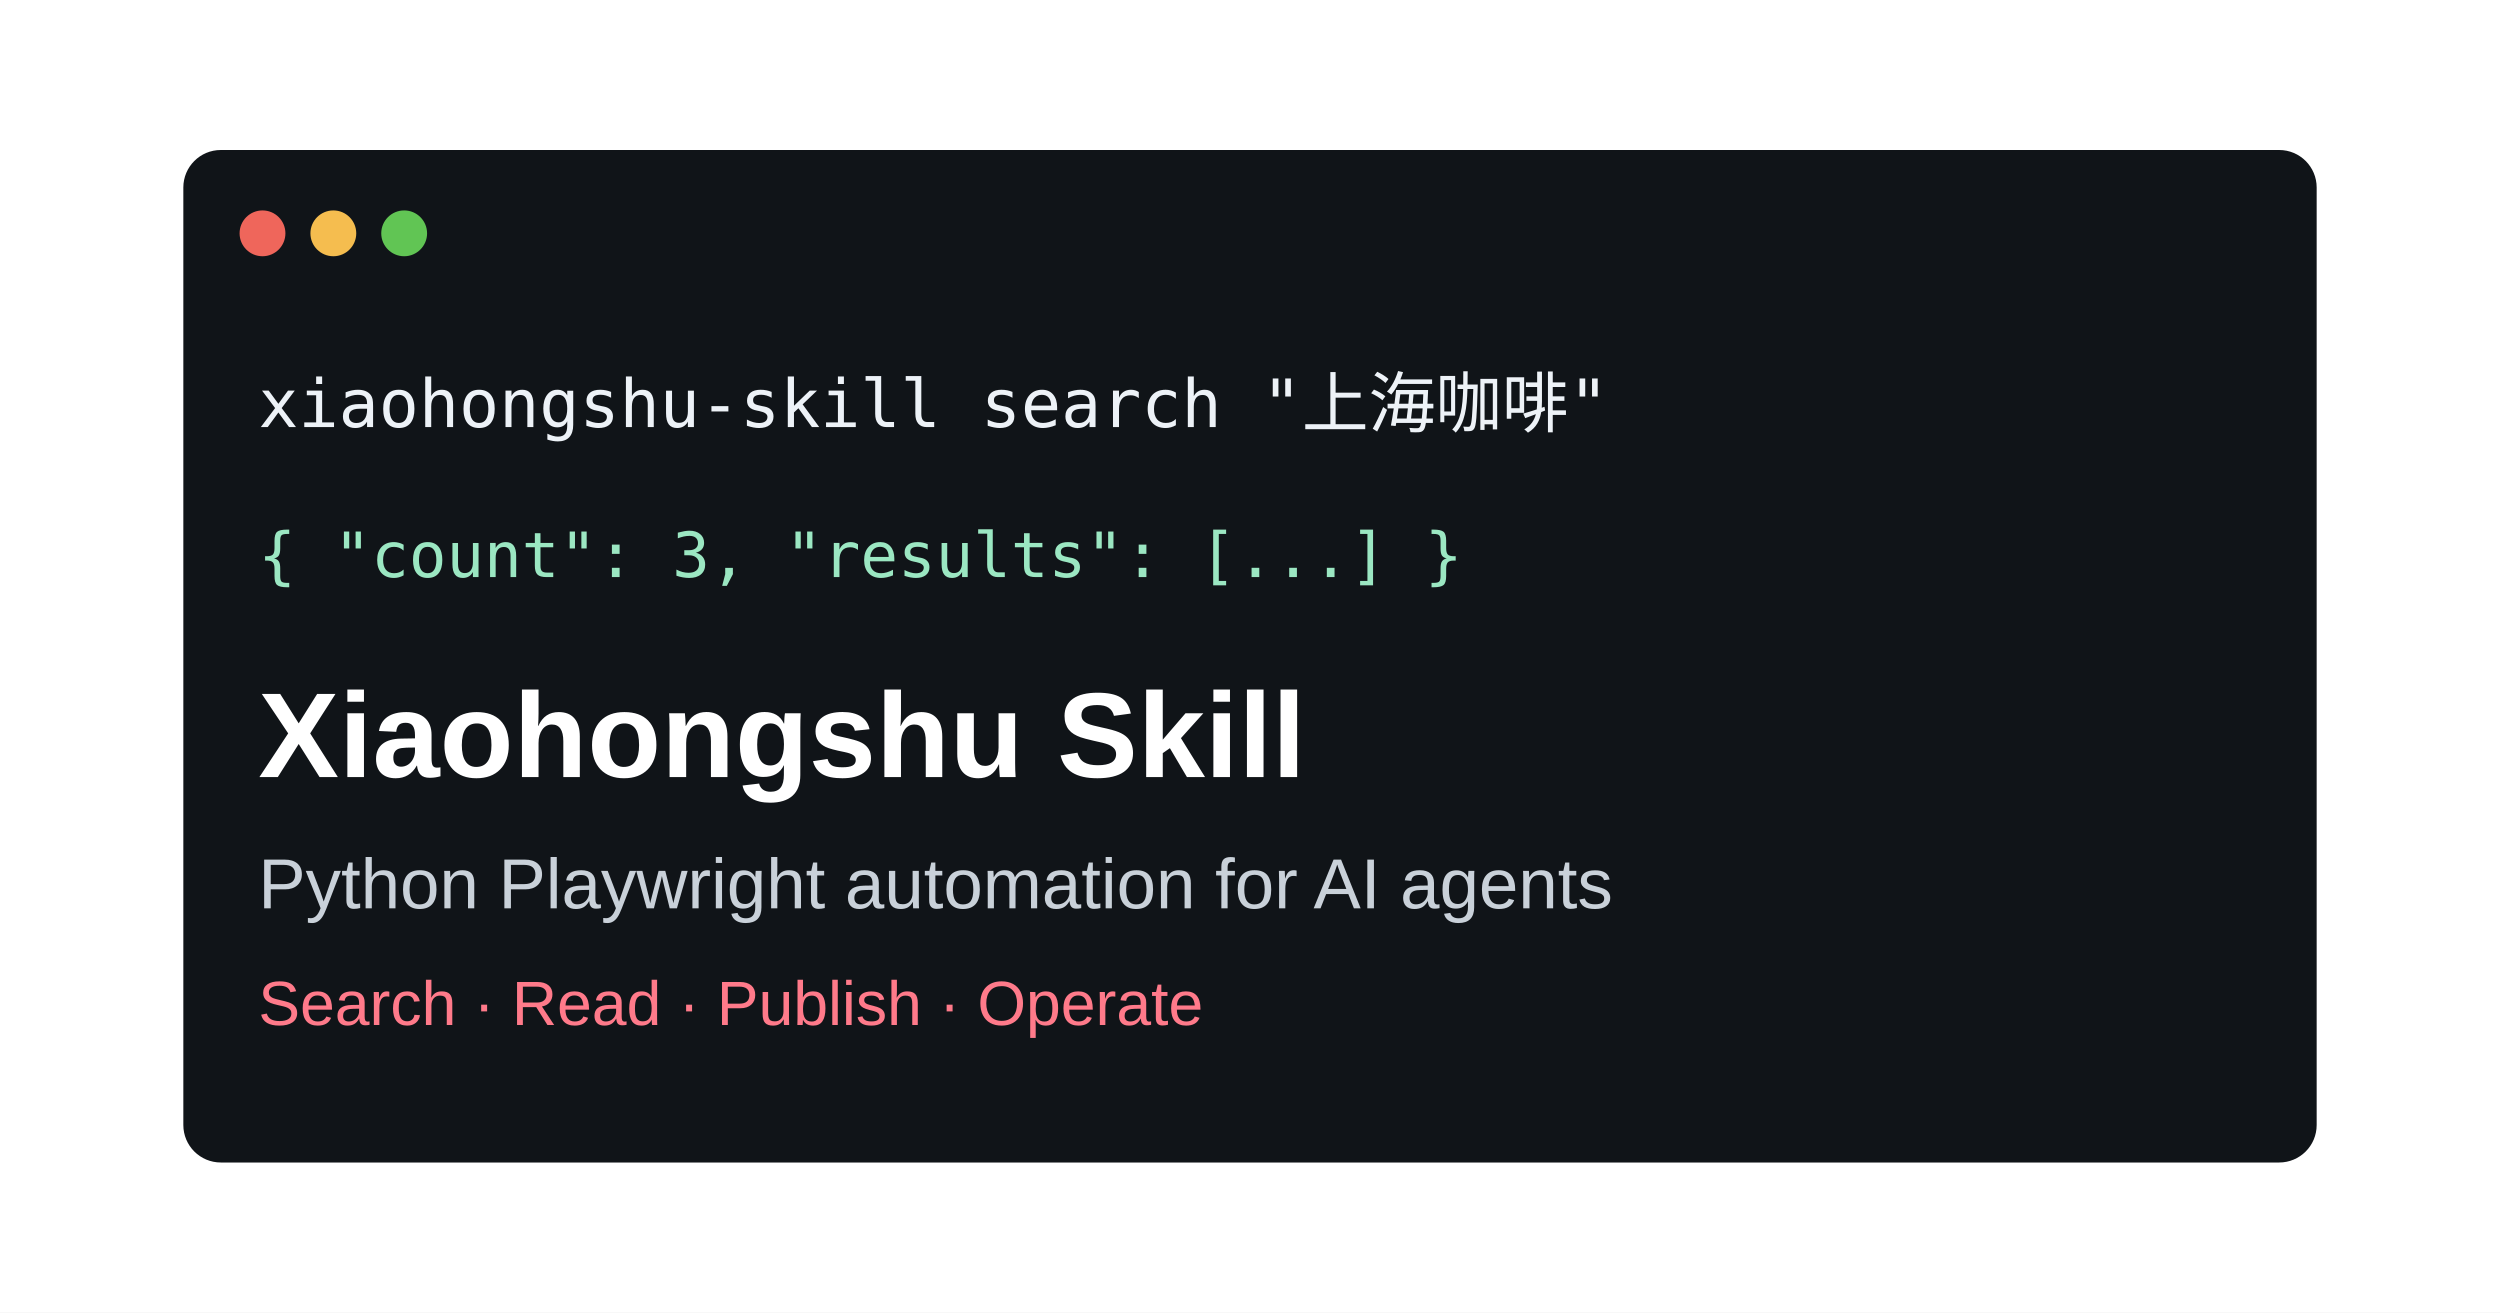
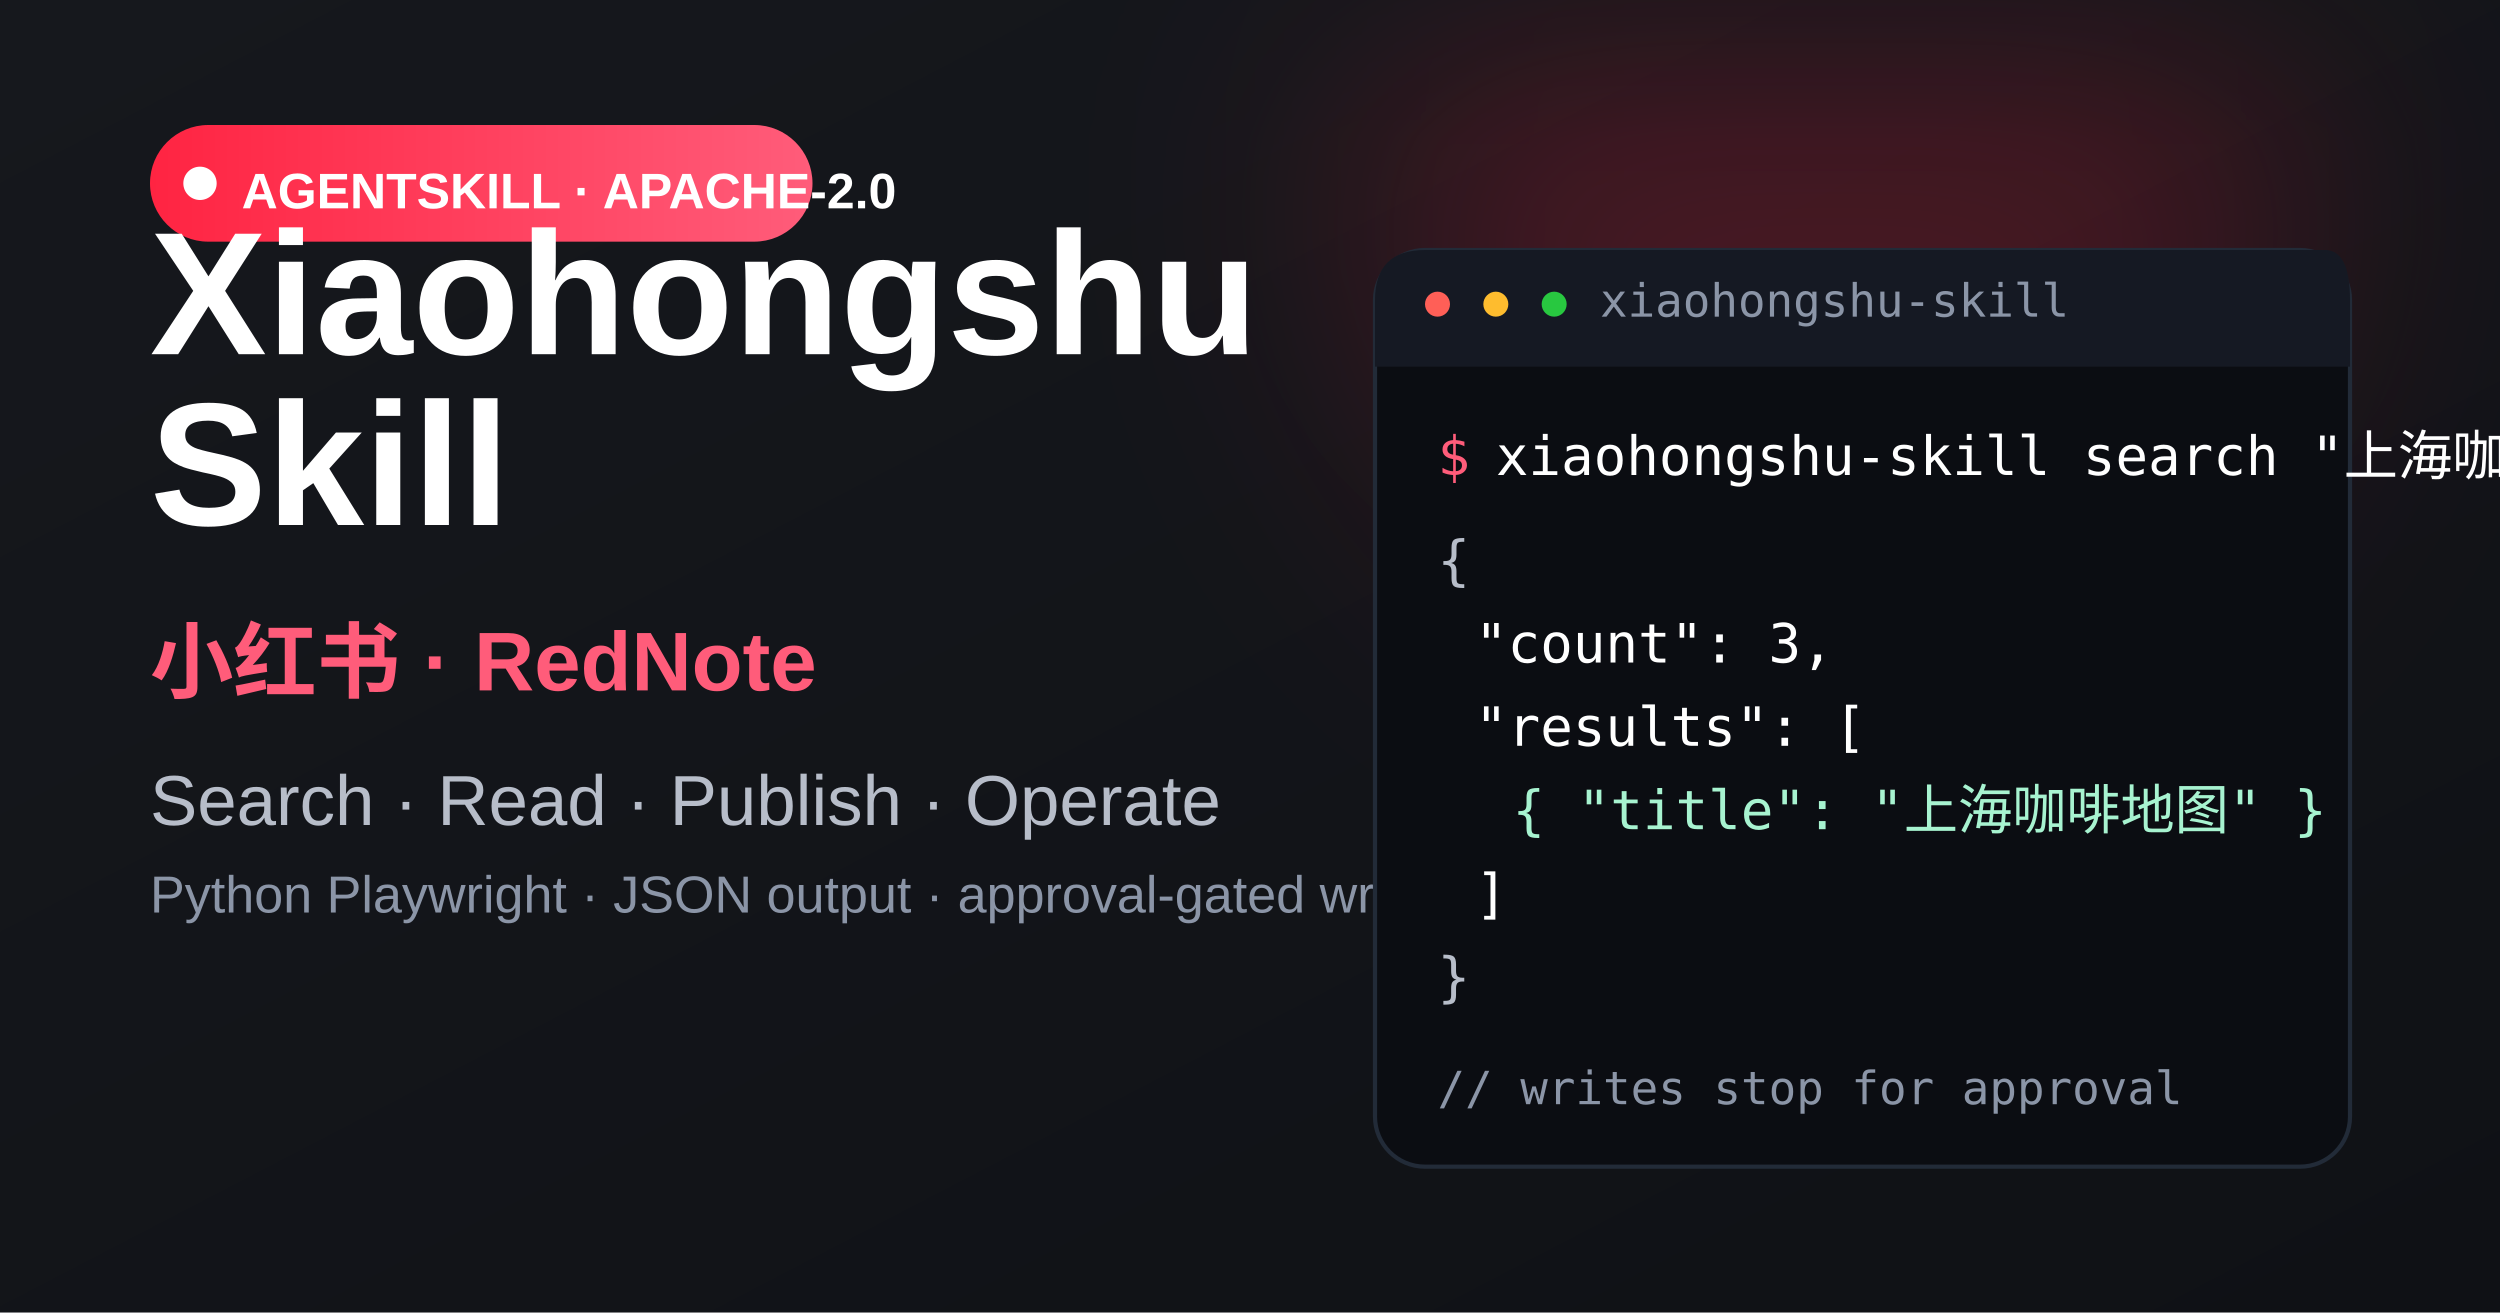
- <svg xmlns="http://www.w3.org/2000/svg" width="1200" height="630" viewBox="0 0 1200 630" role="img" aria-labelledby="title desc">
-   <rect width="1200" height="630" fill="#ffffff" />
-   <rect x="88" y="72" width="1024" height="486" rx="18" fill="#101418" />
-   <circle cx="126" cy="112" r="11" fill="#ef665b" />
-   <circle cx="160" cy="112" r="11" fill="#f5bd4f" />
-   <circle cx="194" cy="112" r="11" fill="#61c554" />
-   <text x="124" y="205" fill="#edf2f7" font-family="Consolas, monospace" font-size="32">xiaohongshu-skill search "上海咖啡"</text>
-   <text x="124" y="277" fill="#9be7c2" font-family="Consolas, monospace" font-size="30">{ "count": 3, "results": [...] }</text>
-   <text x="124" y="373" fill="#ffffff" font-family="Arial, sans-serif" font-size="58" font-weight="700">Xiaohongshu Skill</text>
-   <text x="124" y="436" fill="#c9d1d9" font-family="Arial, sans-serif" font-size="34">Python Playwright automation for AI agents</text>
-   <text x="124" y="492" fill="#ff7a8a" font-family="Arial, sans-serif" font-size="30">Search · Read · Publish · Operate</text>
+ <svg xmlns="http://www.w3.org/2000/svg" width="1200" height="630" viewBox="0 0 1200 630" role="img" aria-labelledby="t d">
+   <defs>
+     <linearGradient id="bg" x1="0" y1="0" x2="1" y2="1">
+       <stop offset="0" stop-color="#16181D" />
+       <stop offset="1" stop-color="#0F1115" />
+     </linearGradient>
+     <linearGradient id="accent" x1="0" y1="0" x2="1" y2="0">
+       <stop offset="0" stop-color="#FF2442" />
+       <stop offset="1" stop-color="#FF5C7A" />
+     </linearGradient>
+     <filter id="blur" x="-50%" y="-50%" width="200%" height="200%">
+       <feGaussianBlur stdDeviation="70" />
+     </filter>
+   </defs>
+   <rect width="1200" height="630" fill="url(#bg)" />
+   <circle cx="880" cy="80" r="220" fill="#FF2442" opacity="0.22" filter="url(#blur)" />
+   <rect x="72" y="60" width="318" height="56" rx="28" fill="url(#accent)" />
+   <circle cx="96" cy="88" r="8" fill="#ffffff" />
+   <text x="116" y="100" fill="#ffffff" font-family="Segoe UI, Arial, sans-serif" font-size="24" font-weight="700">AGENTSKILL  ·  APACHE-2.0</text>
+   <text x="72" y="170" fill="#ffffff" font-family="Segoe UI, Arial, sans-serif" font-size="84" font-weight="800">Xiaohongshu</text>
+   <text x="72" y="252" fill="#ffffff" font-family="Segoe UI, Arial, sans-serif" font-size="84" font-weight="800">Skill</text>
+   <text x="72" y="332" fill="#FF5C7A" font-family="Segoe UI, Arial, sans-serif" font-size="40" font-weight="700">小红书 · RedNote</text>
+   <text x="72" y="396" fill="#B7BDC9" font-family="Segoe UI, Arial, sans-serif" font-size="34">Search · Read · Publish · Operate</text>
+   <text x="72" y="438" fill="#8B95A7" font-family="Segoe UI, Arial, sans-serif" font-size="25">Python Playwright · JSON output · approval-gated writes</text>
+   <rect x="660" y="120" width="468" height="440" rx="24" fill="#0B0D12" stroke="#222B38" stroke-width="2" />
+   <path d="M660 144 Q660 120 684 120 L1116 120 Q1128 120 1128 144 L1128 176 L660 176 Z" fill="#151923" />
+   <circle cx="690" cy="146" r="6" fill="#FF5F57" />
+   <circle cx="718" cy="146" r="6" fill="#FEBC2E" />
+   <circle cx="746" cy="146" r="6" fill="#28C840" />
+   <text x="768" y="152" fill="#8B95A7" font-family="Consolas, monospace" font-size="22">xiaohongshu-skill</text>
+   <text x="690" y="228" fill="#FF5C7A" font-family="Consolas, monospace" font-size="26">$</text>
+   <text x="718" y="228" fill="#FFFFFF" font-family="Consolas, monospace" font-size="26">xiaohongshu-skill search "上海咖啡"</text>
+   <text x="690" y="278" fill="#B7BDC9" font-family="Consolas, monospace" font-size="26">{</text>
+   <text x="708" y="318" fill="#FFFFFF" font-family="Consolas, monospace" font-size="26">"count": 3,</text>
+   <text x="708" y="358" fill="#FFFFFF" font-family="Consolas, monospace" font-size="26">"results": [</text>
+   <text x="726" y="398" fill="#A7F3D0" font-family="Consolas, monospace" font-size="26">{ "title": "上海咖啡地图" }</text>
+   <text x="708" y="438" fill="#FFFFFF" font-family="Consolas, monospace" font-size="26">]</text>
+   <text x="690" y="478" fill="#B7BDC9" font-family="Consolas, monospace" font-size="26">}</text>
+   <text x="690" y="530" fill="#8B95A7" font-family="Consolas, monospace" font-size="22">// writes stop for approval</text>
</svg>
